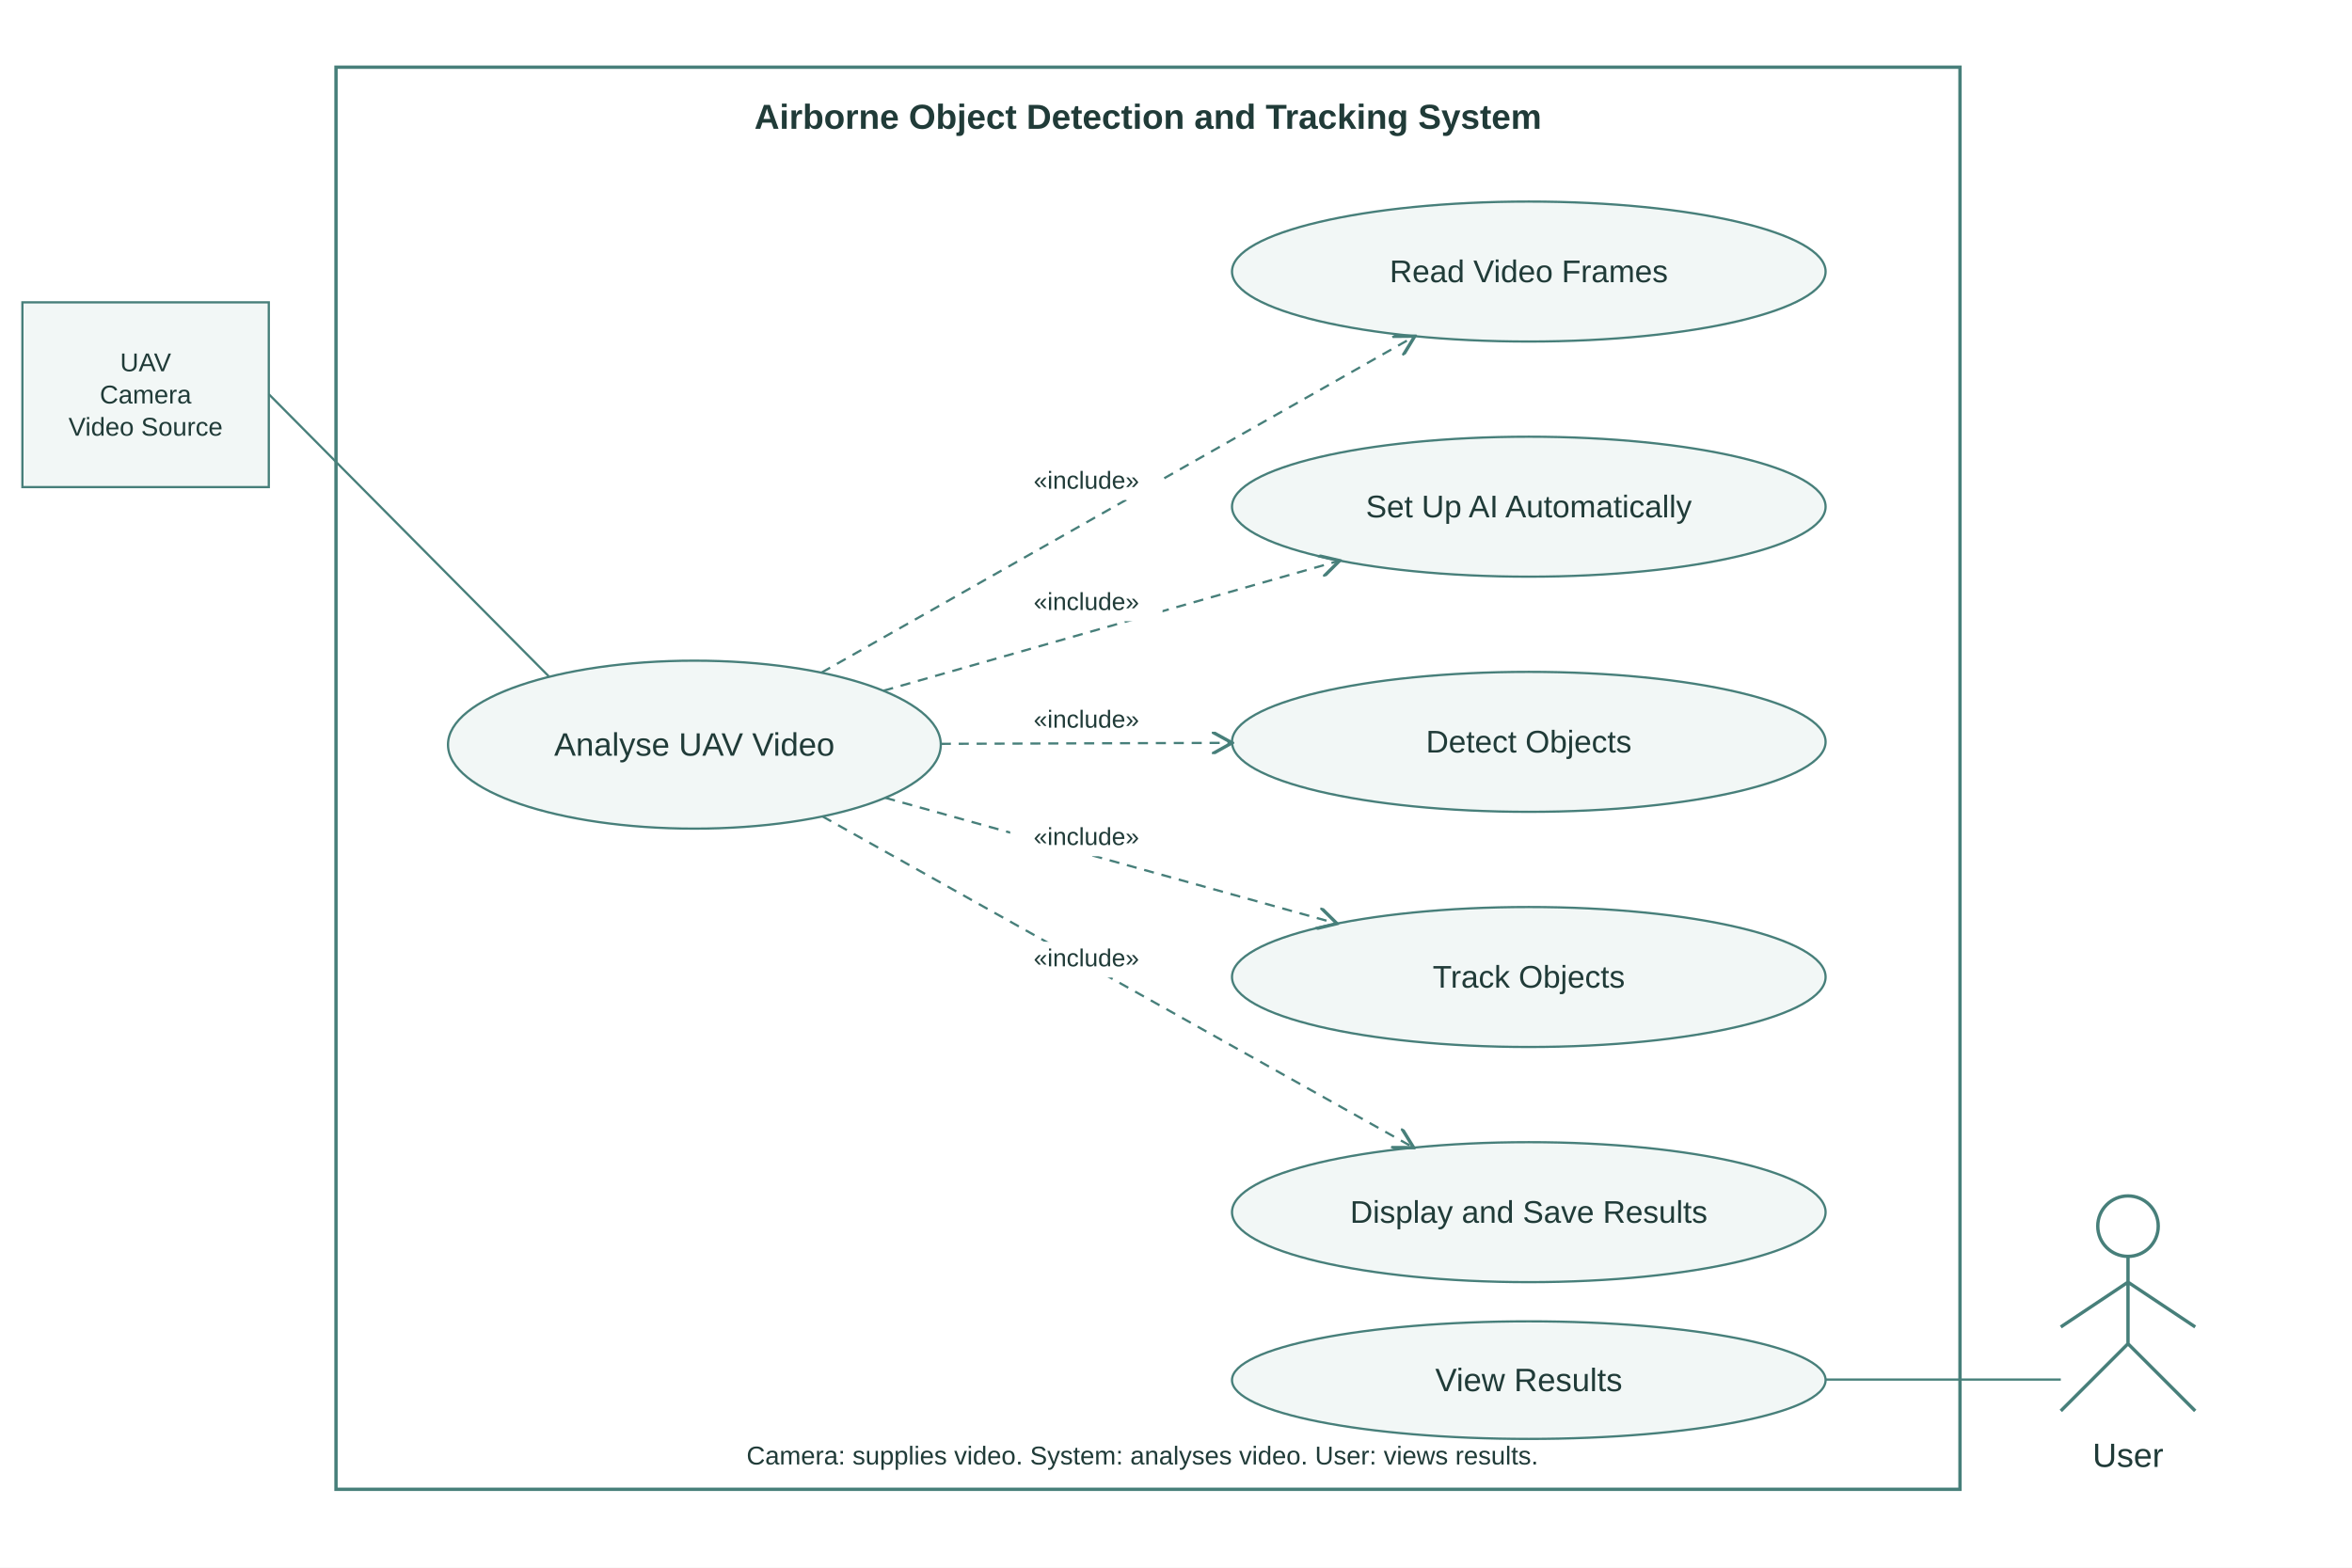
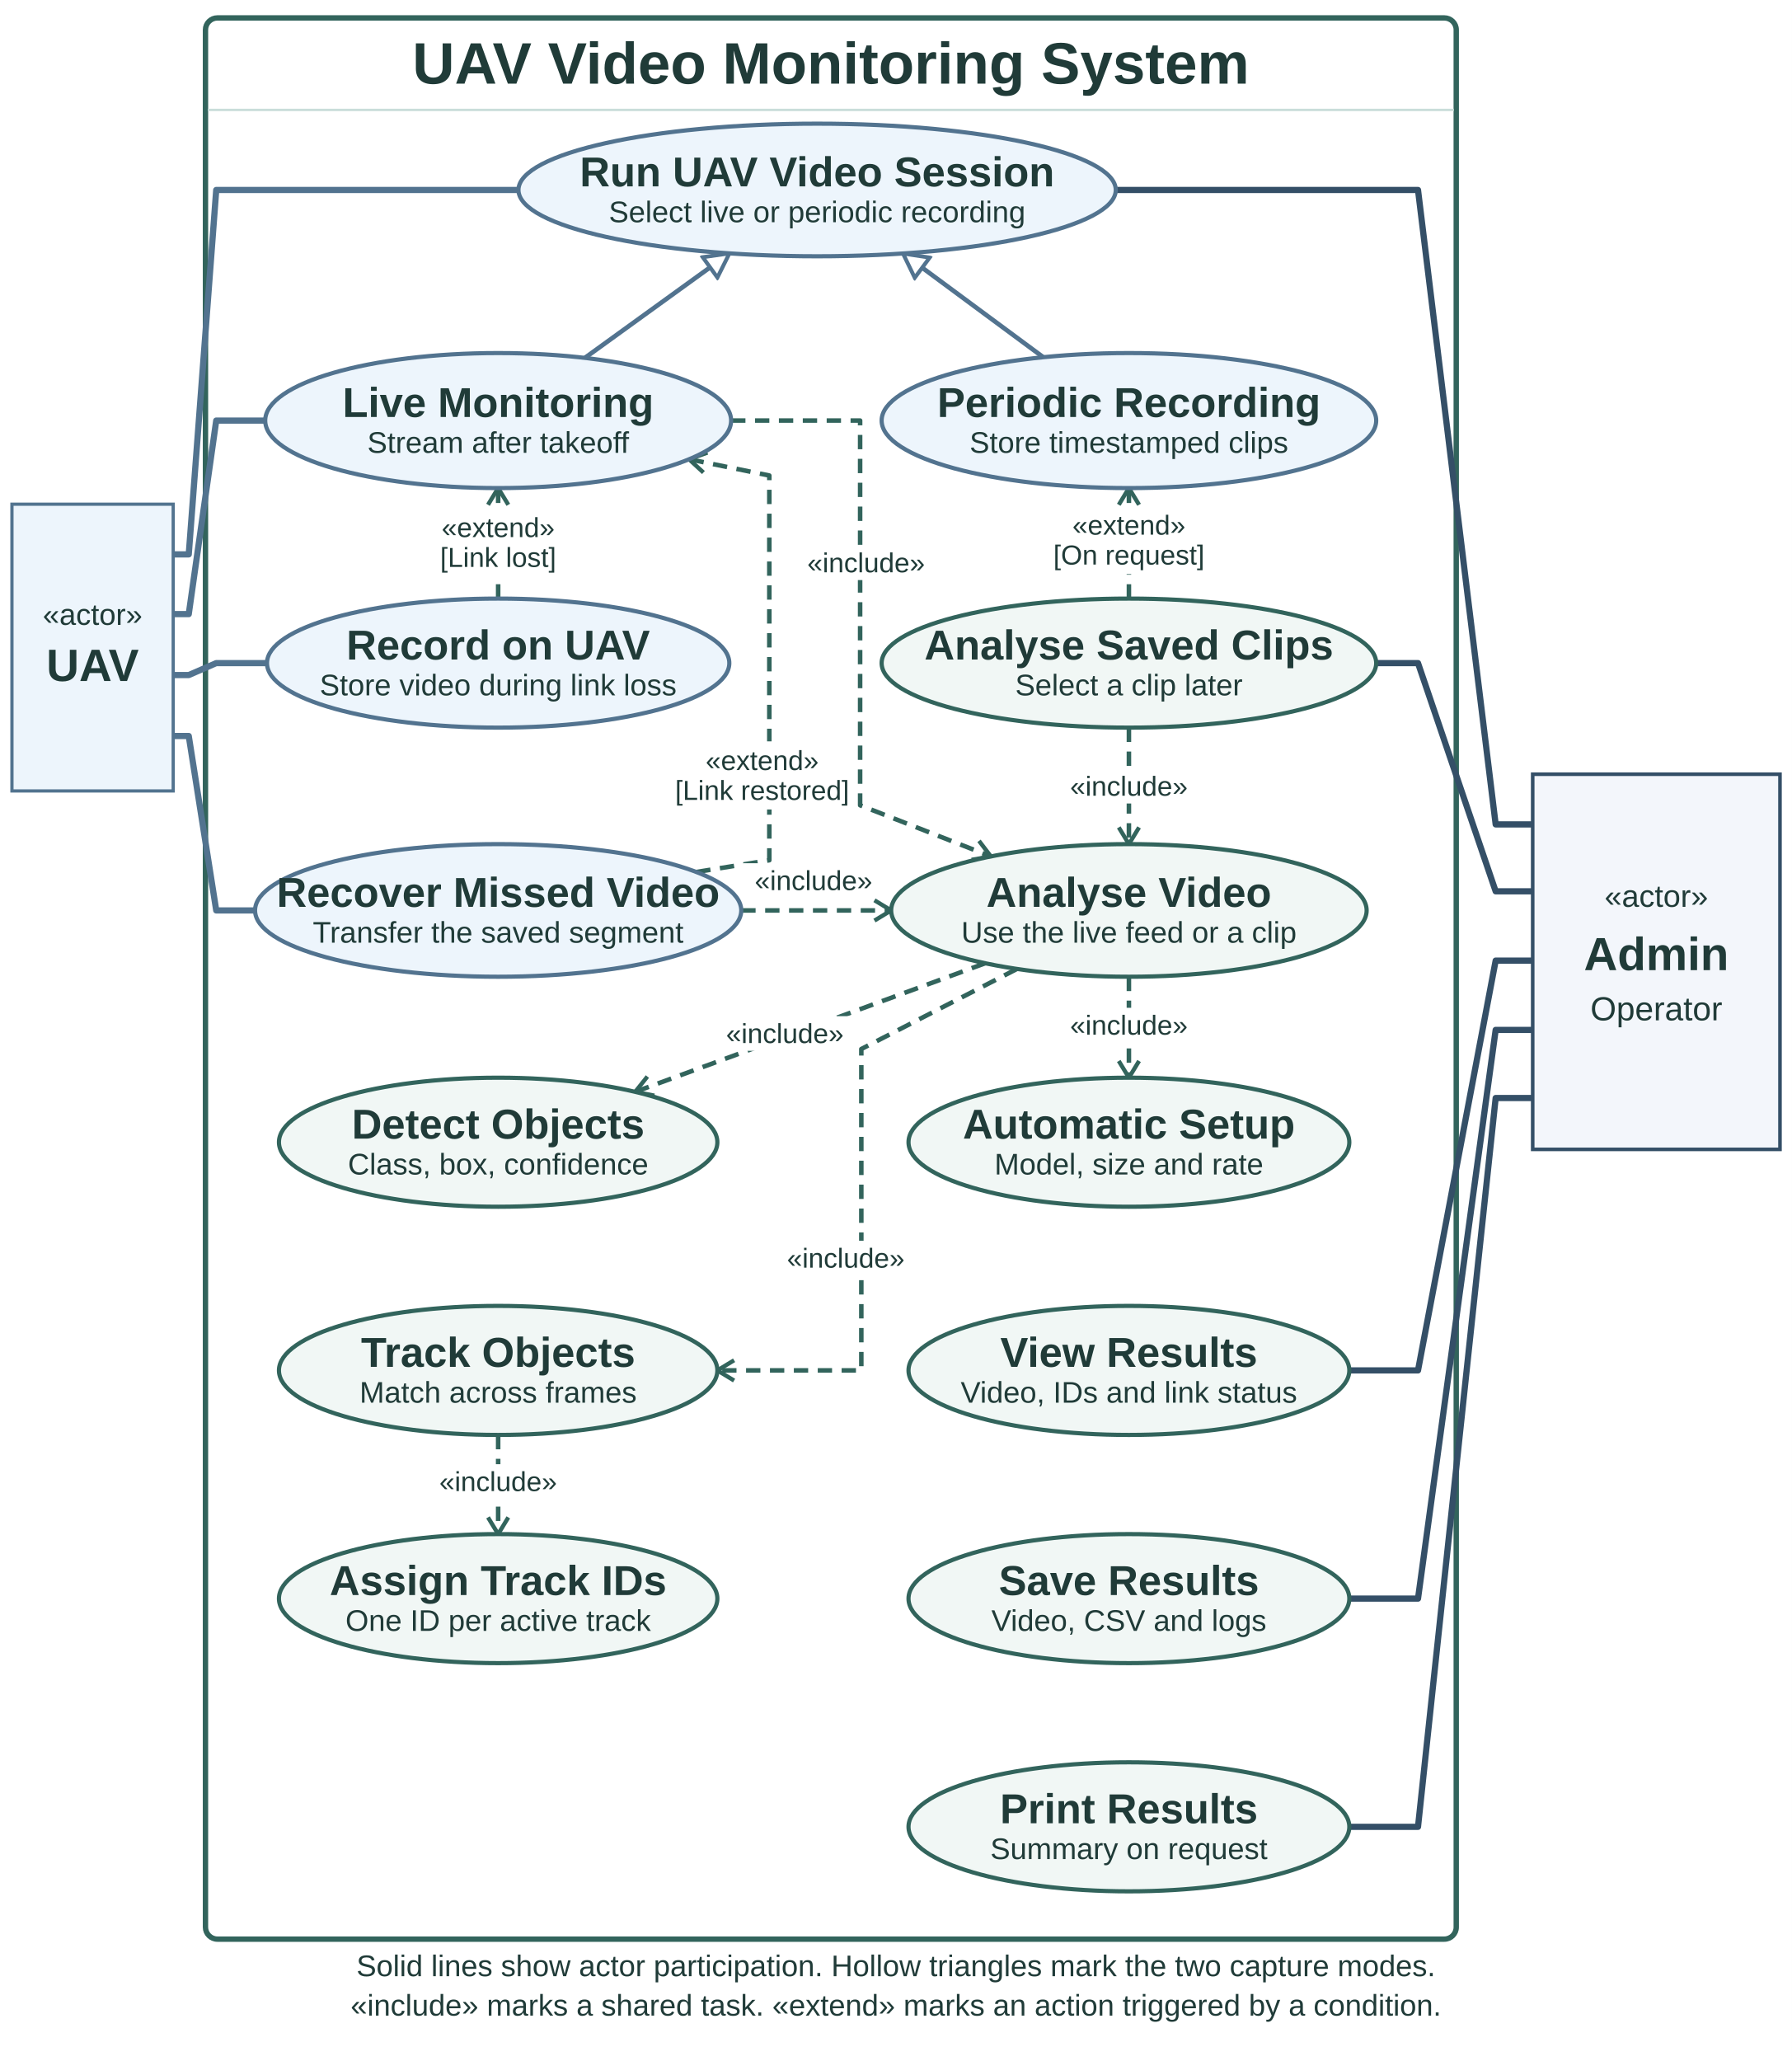
- <svg xmlns="http://www.w3.org/2000/svg" width="4200" height="2800" viewBox="0 0 2100 1400">
-   <rect width="2100" height="1400" fill="white" />
+ <svg xmlns="http://www.w3.org/2000/svg" width="3000" height="3450" viewBox="0 0 1500 1725">
+   <rect width="1500" height="1725" fill="white" />
  <defs>
-     <marker id="arr" markerWidth="10" markerHeight="9" refX="9" refY="4.5" orient="auto">
-       <path d="M0 0L9 4.5L0 9Z" fill="#477F7A" />
+     <marker id="include" viewBox="0 0 18 21" markerWidth="18" markerHeight="21" markerUnits="userSpaceOnUse" refX="16" refY="10.5" orient="auto">
+       <path d="M2 2L16 10.5L2 19" fill="none" stroke="#32645c" stroke-width="3.5" />
    </marker>
-     <marker id="open" markerWidth="10" markerHeight="10" refX="9" refY="5" orient="auto">
-       <path d="M0 0L9 5L0 10" fill="none" stroke="#477F7A" stroke-width="1.5" />
+     <marker id="variant" viewBox="0 0 24 25" markerWidth="24" markerHeight="25" markerUnits="userSpaceOnUse" refX="22" refY="12.5" orient="auto">
+       <path d="M2 2L22 12.5L2 23Z" fill="white" stroke="#52738f" stroke-width="3.3" />
    </marker>
  </defs>
-   <g font-family="Arial, sans-serif" fill="#203B38" text-anchor="middle">
-     <rect x="300" y="60" width="1450" height="1270" fill="white" stroke="#477F7A" stroke-width="3" />
-     <text x="1025" y="115" font-size="31" font-weight="bold">Airborne Object Detection and Tracking System</text>
-     <rect x="20" y="270" width="220" height="165" fill="#F2F7F6" stroke="#477F7A" stroke-width="2" />
-     <text x="130.0" y="331.57" font-size="23">UAV</text>
-     <text x="130.0" y="360.32" font-size="23">Camera</text>
-     <text x="130.0" y="389.07" font-size="23">Video Source</text>
-     <circle cx="1900" cy="1095" r="27" fill="white" stroke="#477F7A" stroke-width="3" />
-     <path d="M1900 1122V1200M1900 1145L1840 1185M1900 1145L1960 1185M1900 1200L1840 1260M1900 1200L1960 1260" fill="none" stroke="#477F7A" stroke-width="3" />
-     <text x="1900" y="1310" font-size="30">User</text>
-     <ellipse cx="620.0" cy="665.0" rx="220.0" ry="75.0" fill="#F2F7F6" stroke="#477F7A" stroke-width="2" />
-     <text x="620.0" y="674.86" font-size="29">Analyse UAV Video</text>
-     <ellipse cx="1365.0" cy="1232.5" rx="265.0" ry="52.5" fill="#F2F7F6" stroke="#477F7A" stroke-width="2" />
-     <text x="1365.0" y="1242.36" font-size="29">View Results</text>
-     <ellipse cx="1365.0" cy="242.5" rx="265.0" ry="62.5" fill="#F2F7F6" stroke="#477F7A" stroke-width="2" />
-     <text x="1365.0" y="252.02" font-size="28">Read Video Frames</text>
-     <ellipse cx="1365.0" cy="452.5" rx="265.0" ry="62.5" fill="#F2F7F6" stroke="#477F7A" stroke-width="2" />
-     <text x="1365.0" y="462.02" font-size="28">Set Up AI Automatically</text>
-     <ellipse cx="1365.0" cy="662.5" rx="265.0" ry="62.5" fill="#F2F7F6" stroke="#477F7A" stroke-width="2" />
-     <text x="1365.0" y="672.02" font-size="28">Detect Objects</text>
-     <ellipse cx="1365.0" cy="872.5" rx="265.0" ry="62.5" fill="#F2F7F6" stroke="#477F7A" stroke-width="2" />
-     <text x="1365.0" y="882.02" font-size="28">Track Objects</text>
-     <ellipse cx="1365.0" cy="1082.5" rx="265.0" ry="62.5" fill="#F2F7F6" stroke="#477F7A" stroke-width="2" />
-     <text x="1365.0" y="1092.02" font-size="28">Display and Save Results</text>
-     <polyline points="240,352 490,604" fill="none" stroke="#477F7A" stroke-width="2" />
-     <polyline points="1840,1232 1630,1232" fill="none" stroke="#477F7A" stroke-width="2" />
-     <polyline points="733.346,600.72 1263.242,300.208" fill="none" stroke="#477F7A" stroke-width="2" stroke-dasharray="9 7" marker-end="url(#open)" />
-     <rect x="902" y="414.464" width="136" height="32" fill="white" />
-     <text x="970" y="436.464" font-size="22">«include»</text>
-     <polyline points="788.73,616.872 1196.133,500.667" fill="none" stroke="#477F7A" stroke-width="2" stroke-dasharray="9 7" marker-end="url(#open)" />
-     <rect x="902" y="522.77" width="136" height="32" fill="white" />
-     <text x="970" y="544.77" font-size="22">«include»</text>
-     <polyline points="839.989,664.262 1100.027,663.389" fill="none" stroke="#477F7A" stroke-width="2" stroke-dasharray="9 7" marker-end="url(#open)" />
-     <rect x="902" y="627.825" width="136" height="32" fill="white" />
-     <text x="970" y="649.825" font-size="22">«include»</text>
-     <polyline points="790.369,712.452 1193.751,824.803" fill="none" stroke="#477F7A" stroke-width="2" stroke-dasharray="9 7" marker-end="url(#open)" />
-     <rect x="902" y="732.627" width="136" height="32" fill="white" />
-     <text x="970" y="754.627" font-size="22">«include»</text>
-     <polyline points="734.338,729.075 1262.206,1024.894" fill="none" stroke="#477F7A" stroke-width="2" stroke-dasharray="9 7" marker-end="url(#open)" />
-     <rect x="902" y="840.985" width="136" height="32" fill="white" />
-     <text x="970" y="862.985" font-size="22">«include»</text>
-     <text x="1020.0" y="1307.82" font-size="23" fill="#203B38" font-weight="normal">Camera: supplies video. System: analyses video. User: views results.</text>
+   <g font-family="Arial, sans-serif" fill="#203b38" text-anchor="middle">
+     <rect x="172" y="15" width="1047" height="1608" rx="10" fill="white" stroke="#32645c" stroke-width="4.5" />
+     <path d="M174 92H1217" stroke="#c9ddda" stroke-width="2" />
+     <text x="695.5" y="70" font-size="49" font-weight="700">UAV Video Monitoring System</text>
+     <polyline points="145,464 158,464 181,159 434.0,159.0" fill="none" stroke="#52738f" stroke-width="5.2" stroke-linejoin="round" />
+     <polyline points="145,514 158,514 181,352 222.0,352.0" fill="none" stroke="#52738f" stroke-width="5.2" stroke-linejoin="round" />
+     <polyline points="145,565 158,565 181,555 223.5,555.0" fill="none" stroke="#52738f" stroke-width="5.2" stroke-linejoin="round" />
+     <polyline points="145,616 158,616 181,762 213.5,762.0" fill="none" stroke="#52738f" stroke-width="5.2" stroke-linejoin="round" />
+     <polyline points="934.0,159.0 1187,159 1252,690 1283,690" fill="none" stroke="#344f67" stroke-width="5.2" stroke-linejoin="round" />
+     <polyline points="1152.0,555.0 1187,555 1252,746 1283,746" fill="none" stroke="#344f67" stroke-width="5.2" stroke-linejoin="round" />
+     <polyline points="1129.5,1147.0 1187,1147 1252,804 1283,804" fill="none" stroke="#344f67" stroke-width="5.2" stroke-linejoin="round" />
+     <polyline points="1129.5,1338.0 1187,1338 1252,862 1283,862" fill="none" stroke="#344f67" stroke-width="5.2" stroke-linejoin="round" />
+     <polyline points="1129.5,1529.0 1187,1529 1252,919 1283,919" fill="none" stroke="#344f67" stroke-width="5.2" stroke-linejoin="round" />
+     <polyline points="489.55,299.56 610.6,212.05" fill="none" stroke="#52738f" stroke-width="3.8" stroke-linejoin="round" marker-end="url(#variant)" />
+     <polyline points="873.32,299.0 755.88,212.16" fill="none" stroke="#52738f" stroke-width="3.8" stroke-linejoin="round" marker-end="url(#variant)" />
+     <polyline points="417.0,501.0 417.0,408.5" fill="none" stroke="#32645c" stroke-width="3.8" stroke-linejoin="round" stroke-dasharray="12 8" marker-end="url(#include)" />
+     <polyline points="582.87,729.85 644,720 644,398 576.8,384.38" fill="none" stroke="#32645c" stroke-width="3.8" stroke-linejoin="round" stroke-dasharray="12 8" marker-end="url(#include)" />
+     <polyline points="612.0,352.0 720,352 720,674 829.46,716.81" fill="none" stroke="#32645c" stroke-width="3.8" stroke-linejoin="round" stroke-dasharray="12 8" marker-end="url(#include)" />
+     <polyline points="620.5,762.0 746.0,762.0" fill="none" stroke="#32645c" stroke-width="3.8" stroke-linejoin="round" stroke-dasharray="12 8" marker-end="url(#include)" />
+     <polyline points="945.0,501.0 945.0,408.5" fill="none" stroke="#32645c" stroke-width="3.8" stroke-linejoin="round" stroke-dasharray="12 8" marker-end="url(#include)" />
+     <polyline points="945.0,609.0 945.0,706.5" fill="none" stroke="#32645c" stroke-width="3.8" stroke-linejoin="round" stroke-dasharray="12 8" marker-end="url(#include)" />
+     <polyline points="945.0,817.5 945.0,902.0" fill="none" stroke="#32645c" stroke-width="3.8" stroke-linejoin="round" stroke-dasharray="12 8" marker-end="url(#include)" />
+     <polyline points="824.68,806.21 531.71,913.85" fill="none" stroke="#32645c" stroke-width="3.8" stroke-linejoin="round" stroke-dasharray="12 8" marker-end="url(#include)" />
+     <polyline points="851.27,810.96 721,878 721,1147 600.5,1147.0" fill="none" stroke="#32645c" stroke-width="3.8" stroke-linejoin="round" stroke-dasharray="12 8" marker-end="url(#include)" />
+     <polyline points="417.0,1201.0 417.0,1284.0" fill="none" stroke="#32645c" stroke-width="3.8" stroke-linejoin="round" stroke-dasharray="12 8" marker-end="url(#include)" />
+     <ellipse cx="684" cy="159" rx="250.0" ry="55.5" fill="#edf5fc" stroke="#52738f" stroke-width="3.5" />
+     <text x="684" y="156" font-size="35" font-weight="700">Run UAV Video Session</text>
+     <text x="684" y="186" font-size="25">Select live or periodic recording</text>
+     <ellipse cx="417" cy="352" rx="195.0" ry="56.5" fill="#edf5fc" stroke="#52738f" stroke-width="3.5" />
+     <text x="417" y="349" font-size="35" font-weight="700">Live Monitoring</text>
+     <text x="417" y="379" font-size="25">Stream after takeoff</text>
+     <ellipse cx="945" cy="352" rx="207.0" ry="56.5" fill="#edf5fc" stroke="#52738f" stroke-width="3.5" />
+     <text x="945" y="349" font-size="35" font-weight="700">Periodic Recording</text>
+     <text x="945" y="379" font-size="25">Store timestamped clips</text>
+     <ellipse cx="417" cy="555" rx="193.5" ry="54.0" fill="#edf5fc" stroke="#52738f" stroke-width="3.5" />
+     <text x="417" y="552" font-size="35" font-weight="700">Record on UAV</text>
+     <text x="417" y="582" font-size="25">Store video during link loss</text>
+     <ellipse cx="945" cy="555" rx="207.0" ry="54.0" fill="#f1f7f5" stroke="#32645c" stroke-width="3.5" />
+     <text x="945" y="552" font-size="35" font-weight="700">Analyse Saved Clips</text>
+     <text x="945" y="582" font-size="25">Select a clip later</text>
+     <ellipse cx="417" cy="762" rx="203.5" ry="55.5" fill="#edf5fc" stroke="#52738f" stroke-width="3.5" />
+     <text x="417" y="759" font-size="35" font-weight="700">Recover Missed Video</text>
+     <text x="417" y="789" font-size="25">Transfer the saved segment</text>
+     <ellipse cx="945" cy="762" rx="199.0" ry="55.5" fill="#f1f7f5" stroke="#32645c" stroke-width="3.5" />
+     <text x="945" y="759" font-size="35" font-weight="700">Analyse Video</text>
+     <text x="945" y="789" font-size="25">Use the live feed or a clip</text>
+     <ellipse cx="417" cy="956" rx="183.5" ry="54.0" fill="#f1f7f5" stroke="#32645c" stroke-width="3.5" />
+     <text x="417" y="953" font-size="35" font-weight="700">Detect Objects</text>
+     <text x="417" y="983" font-size="25">Class, box, confidence</text>
+     <ellipse cx="945" cy="956" rx="184.5" ry="54.0" fill="#f1f7f5" stroke="#32645c" stroke-width="3.5" />
+     <text x="945" y="953" font-size="35" font-weight="700">Automatic Setup</text>
+     <text x="945" y="983" font-size="25">Model, size and rate</text>
+     <ellipse cx="417" cy="1147" rx="183.5" ry="54.0" fill="#f1f7f5" stroke="#32645c" stroke-width="3.5" />
+     <text x="417" y="1144" font-size="35" font-weight="700">Track Objects</text>
+     <text x="417" y="1174" font-size="25">Match across frames</text>
+     <ellipse cx="945" cy="1147" rx="184.5" ry="54.0" fill="#f1f7f5" stroke="#32645c" stroke-width="3.5" />
+     <text x="945" y="1144" font-size="35" font-weight="700">View Results</text>
+     <text x="945" y="1174" font-size="25">Video, IDs and link status</text>
+     <ellipse cx="417" cy="1338" rx="183.5" ry="54.0" fill="#f1f7f5" stroke="#32645c" stroke-width="3.5" />
+     <text x="417" y="1335" font-size="35" font-weight="700">Assign Track IDs</text>
+     <text x="417" y="1365" font-size="25">One ID per active track</text>
+     <ellipse cx="945" cy="1338" rx="184.5" ry="54.0" fill="#f1f7f5" stroke="#32645c" stroke-width="3.5" />
+     <text x="945" y="1335" font-size="35" font-weight="700">Save Results</text>
+     <text x="945" y="1365" font-size="25">Video, CSV and logs</text>
+     <ellipse cx="945" cy="1529" rx="184.5" ry="54.0" fill="#f1f7f5" stroke="#32645c" stroke-width="3.5" />
+     <text x="945" y="1526" font-size="35" font-weight="700">Print Results</text>
+     <text x="945" y="1556" font-size="25">Summary on request</text>
+     <rect x="10" y="422" width="135" height="240" fill="#edf5fc" stroke="#52738f" stroke-width="2.7" />
+     <text x="77.5" y="523" font-size="25">«actor»</text>
+     <text x="77.5" y="570" font-size="38" font-weight="700">UAV</text>
+     <rect x="1283" y="648" width="207" height="314" fill="#f3f6fb" stroke="#344f67" stroke-width="3" />
+     <text x="1386.5" y="759" font-size="26">«actor»</text>
+     <text x="1386.5" y="812" font-size="39" font-weight="700">Admin</text>
+     <text x="1386.5" y="854" font-size="28">Operator</text>
+     <rect x="339.5" y="425.5" width="155" height="57" fill="white" />
+     <text x="417" y="449.5" font-size="23">«extend»</text>
+     <text x="417" y="474.5" font-size="23">[Link lost]</text>
+     <rect x="560.5" y="620.5" width="155" height="57" fill="white" />
+     <text x="638" y="644.5" font-size="23">«extend»</text>
+     <text x="638" y="669.5" font-size="23">[Link restored]</text>
+     <rect x="666.0" y="456.5" width="118" height="29" fill="white" />
+     <text x="725" y="479.0" font-size="23">«include»</text>
+     <rect x="622.0" y="722.5" width="118" height="29" fill="white" />
+     <text x="681" y="745.0" font-size="23">«include»</text>
+     <rect x="867.5" y="423.5" width="155" height="57" fill="white" />
+     <text x="945" y="447.5" font-size="23">«extend»</text>
+     <text x="945" y="472.5" font-size="23">[On request]</text>
+     <rect x="886.0" y="643.5" width="118" height="29" fill="white" />
+     <text x="945" y="666.0" font-size="23">«include»</text>
+     <rect x="886.0" y="843.5" width="118" height="29" fill="white" />
+     <text x="945" y="866.0" font-size="23">«include»</text>
+     <rect x="598.0" y="850.5" width="118" height="29" fill="white" />
+     <text x="657" y="873.0" font-size="23">«include»</text>
+     <rect x="649.0" y="1038.5" width="118" height="29" fill="white" />
+     <text x="708" y="1061.0" font-size="23">«include»</text>
+     <rect x="358.0" y="1225.5" width="118" height="29" fill="white" />
+     <text x="417" y="1248.0" font-size="23">«include»</text>
+     <text x="750" y="1654" font-size="25">Solid lines show actor participation. Hollow triangles mark the two capture modes.</text>
+     <text x="750" y="1687" font-size="25">«include» marks a shared task. «extend» marks an action triggered by a condition.</text>
  </g>
</svg>
